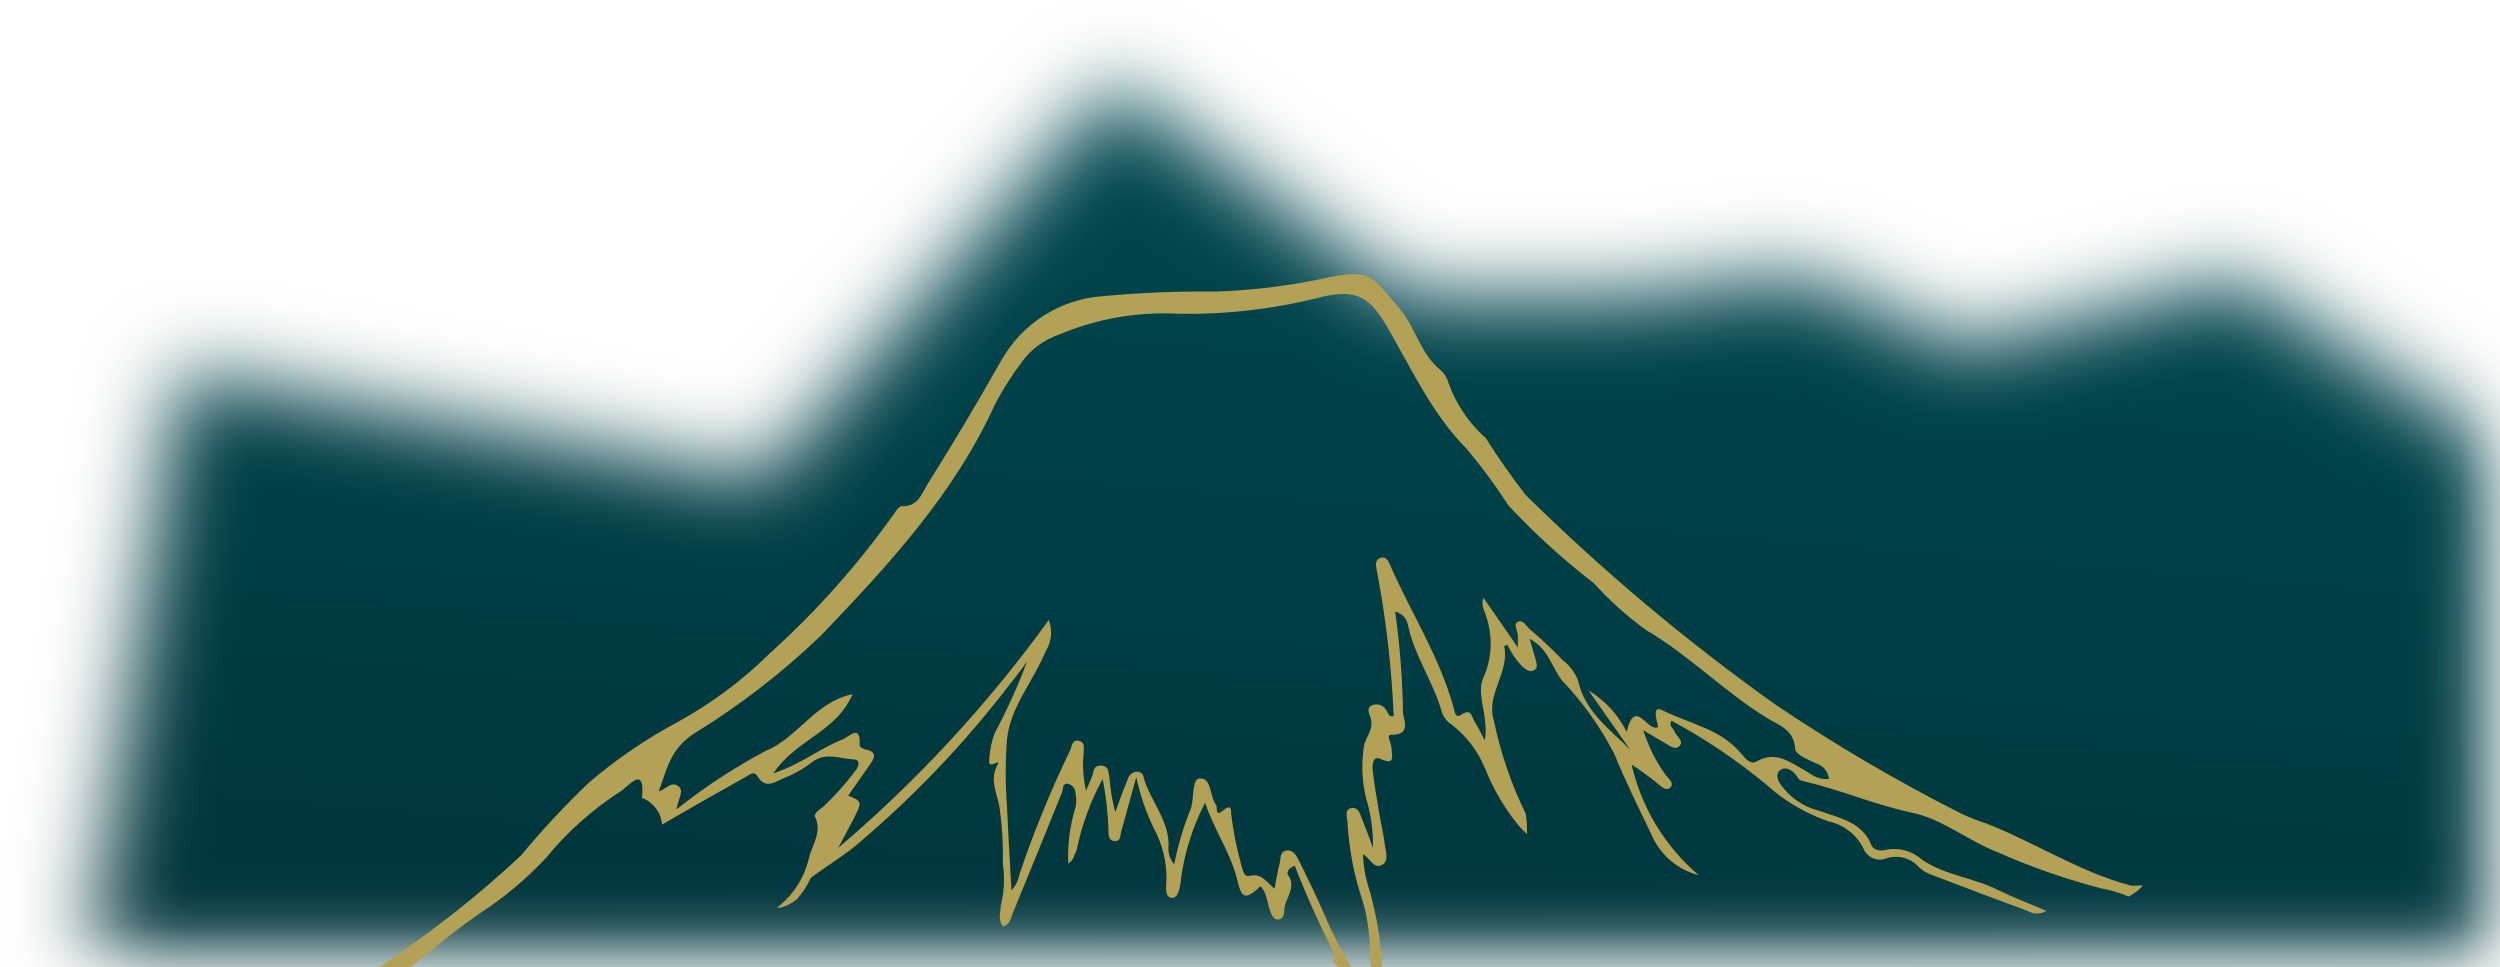
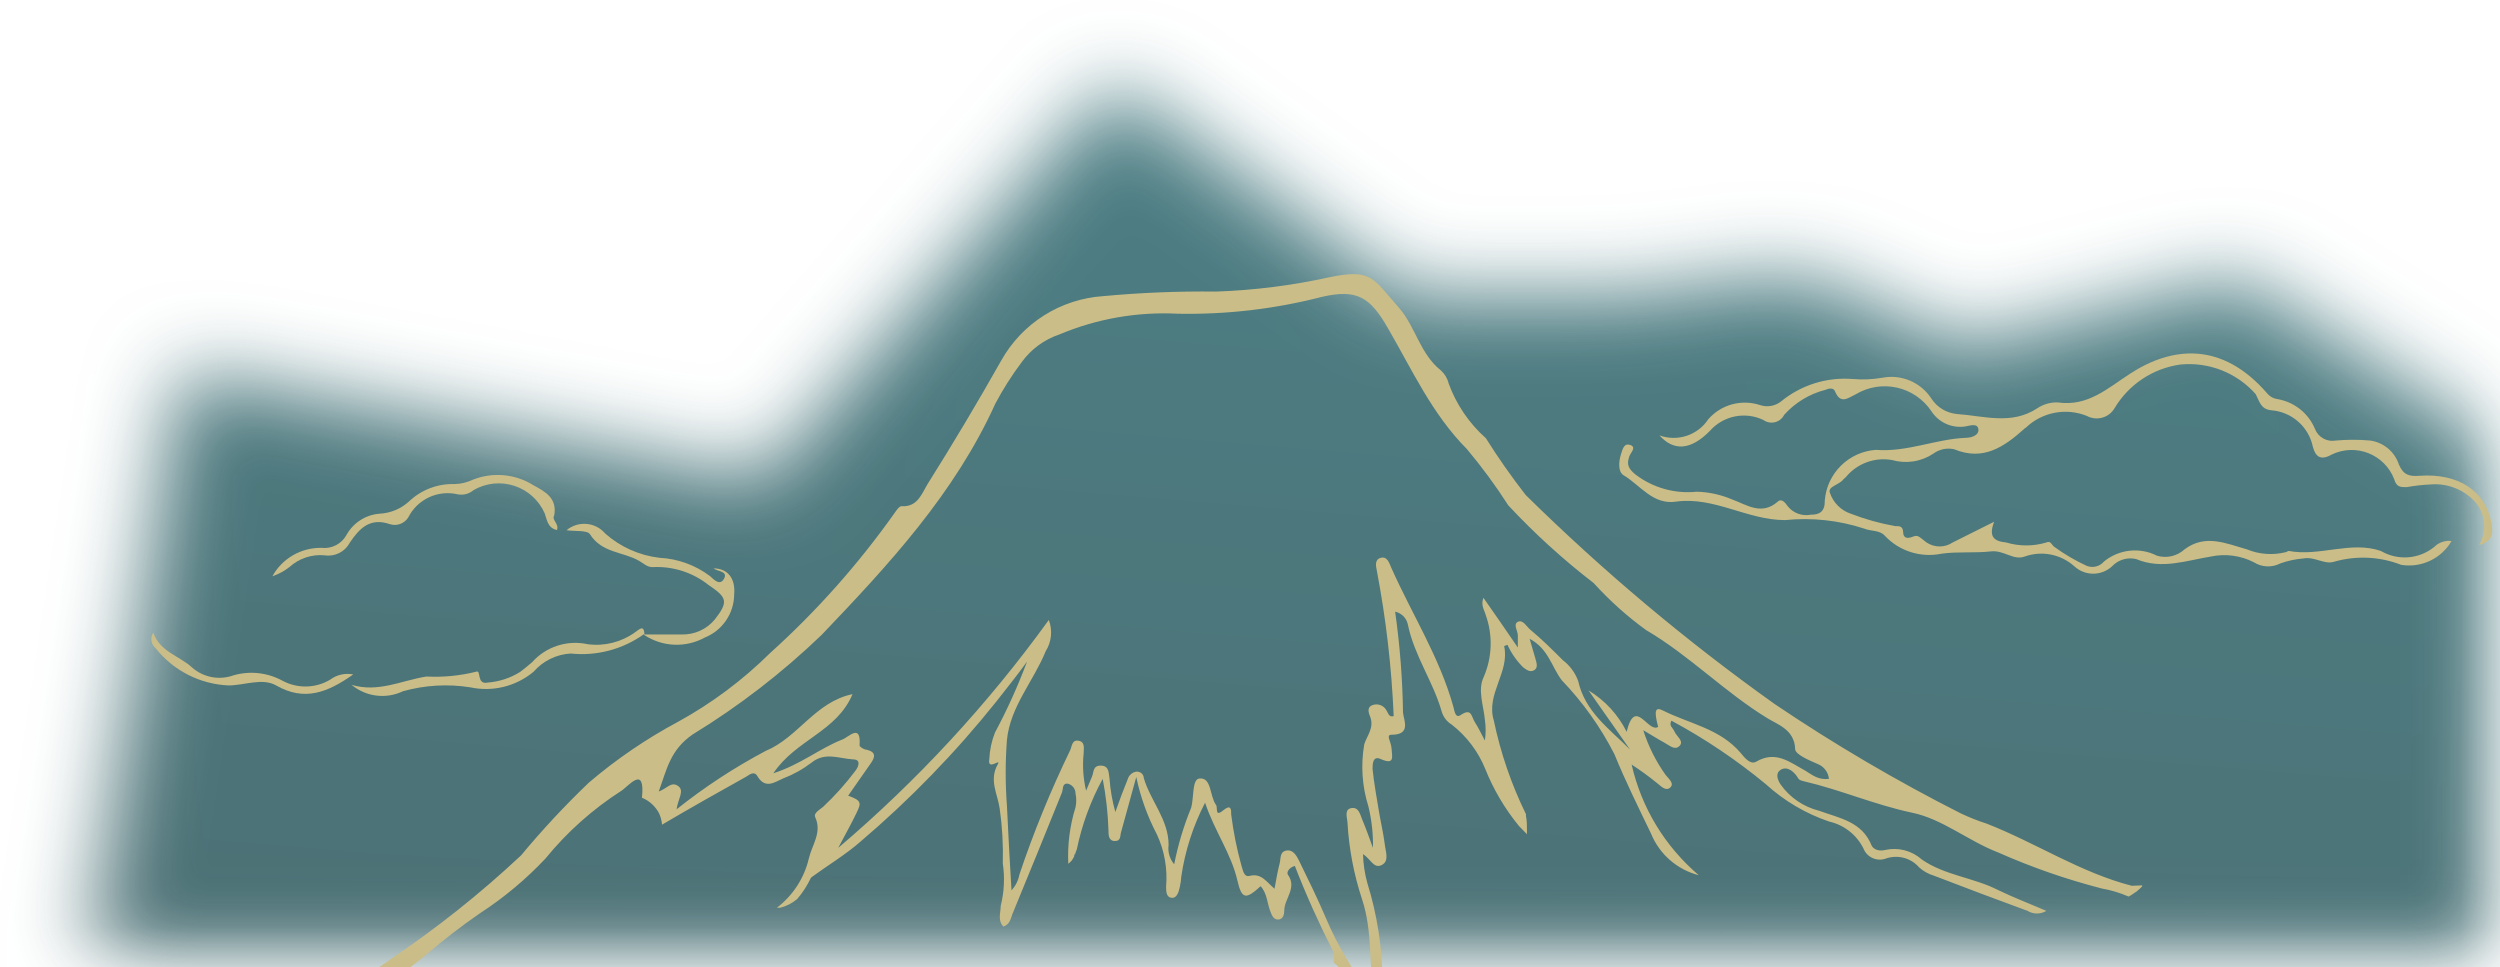
<svg xmlns="http://www.w3.org/2000/svg" width="830" height="321" viewBox="0 0 830 321" fill="none">
-   <g filter="url(#filter0_f_10_20700)">
-     <path d="M840 332.691V338.144L28 332.691L59.5 123.5L253.5 159.191L369.717 28L467.093 98.333H541.678L584 92.691H601.5L652 115.191L743 92.691L847 159.191L840 332.691Z" fill="url(#paint0_linear_10_20700)" />
+   <g opacity="0.7">
+     <g filter="url(#filter0_f_95_16431)">
+       <path d="M840 332.691V338.144L28 332.691L59.5 123.5L253.5 159.191L369.717 28L467.093 98.333H541.678L584 92.691H601.5L652 115.191L743 92.691L847 159.191L840 332.691Z" fill="url(#paint0_linear_95_16431)" />
+     </g>
+     <path d="M707.741 294.081C690.676 289.678 675.95 279.842 659.573 273.445C656.659 272.507 653.809 271.381 651.041 270.074C629.655 259.255 608.97 247.101 589.11 233.686C559.795 212.793 532.184 189.608 506.537 164.35C501.817 158.294 497.408 152.004 493.325 145.502C487.744 140.55 483.487 134.285 480.939 127.274C480.539 125.593 479.625 124.078 478.324 122.94C471.443 117.437 469.929 108.495 464.562 102.304C455.754 92.33 455.479 89.166 441.648 91.986C429.184 94.752 416.492 96.364 403.733 96.801C391.237 96.65 378.742 97.155 366.299 98.315C359.327 98.771 352.578 100.961 346.666 104.684C340.754 108.408 335.866 113.548 332.444 119.638C324.669 133.396 316.48 147.153 308.085 160.498C306.09 163.662 304.782 168.408 299.277 168.064C298.52 168.064 297.557 169.509 296.938 170.403C284.928 187.352 271.082 202.924 255.651 216.834C246.594 225.798 236.334 233.46 225.168 239.602C214.585 245.261 204.642 252.041 195.51 259.825C187.552 267.435 180.039 275.496 173.009 283.969C159.411 296.714 144.797 308.332 129.313 318.706C116.377 328.13 108.188 329.987 87.545 339.342C72.062 346.221 49.836 357.227 23 371.603C47.428 360.391 73.714 353.787 97.66 341.406C98.555 340.924 100.069 339.48 100.55 340.855C101.651 344.088 103.028 341.75 103.647 340.855C108.272 336.545 113.663 333.139 119.542 330.813C127.709 327.115 135.309 322.274 142.112 316.436C147.621 311.747 153.362 307.339 159.315 303.229C167.289 298.047 174.613 291.927 181.128 285.001C188.26 276.244 196.737 268.675 206.245 262.577C208.584 261.132 214.295 253.634 213.126 264.847C215.593 265.851 217.619 267.705 218.837 270.074C219.365 271.249 219.691 272.505 219.8 273.789C229.021 268.355 238.31 263.127 247.669 257.899C248.839 257.211 250.421 255.698 251.591 257.899C254.206 262.095 257.371 259.55 259.986 258.449C263.39 257.151 266.589 255.367 269.482 253.153C273.955 249.576 278.565 251.846 283.244 252.121C285.928 252.121 285.102 254.529 283.932 255.973C280.729 260.241 277.16 264.223 273.267 267.873C272.097 268.836 270.032 269.937 270.652 271.312C272.991 276.403 269.551 280.53 268.519 285.07C266.982 291.567 263.236 297.329 257.922 301.372H259.023C261.103 300.861 263.035 299.872 264.665 298.483C266.452 296.397 267.956 294.084 269.138 291.604C269.214 291.439 269.333 291.297 269.482 291.192C274.849 287.271 280.63 283.832 285.584 279.498C302.167 265.399 317.353 249.735 330.931 232.723C334.302 228.39 337.812 224.056 340.977 219.654C337.955 227.749 334.392 235.631 330.311 243.248C329.22 246.039 328.592 248.99 328.453 251.983C327.696 256.248 332.651 251.364 331.206 253.841C328.316 259.068 331.206 263.54 331.894 268.423C332.756 274.459 333.101 280.557 332.926 286.652C333.627 291.352 333.393 296.144 332.238 300.753C332.238 303.023 331.137 305.568 333.133 307.632C335.403 306.806 335.541 304.88 336.16 303.367C341.665 290.022 347.124 276.632 352.537 263.196C353.019 262.095 352.537 260.031 354.464 260.169C355.21 260.341 355.875 260.761 356.351 261.361C356.826 261.962 357.083 262.705 357.079 263.471C357.39 264.968 357.39 266.513 357.079 268.011C355.186 274.082 354.371 280.437 354.67 286.789C355.014 286.445 355.427 286.17 355.771 285.758C356.087 285.324 356.363 284.864 356.597 284.382C356.597 283.9 356.941 283.419 357.01 283.006C356.972 283.303 356.972 283.604 357.01 283.9C357.022 283.252 357.187 282.616 357.492 282.043C359.179 273.841 362.078 265.936 366.093 258.587C367.199 264.281 367.844 270.055 368.02 275.852C368.02 277.159 368.02 279.223 370.153 279.223C372.286 279.223 371.804 277.366 372.217 276.196C373.8 270.556 375.314 264.915 377.24 257.968C378.64 264.629 380.956 271.064 384.122 277.09C386.606 282.488 387.649 288.436 387.149 294.356C387.149 295.869 387.149 297.864 388.938 298.07C390.728 298.277 391.347 296.144 391.691 294.493C391.952 293.387 392.113 292.259 392.173 291.123C393.42 282.531 396.094 274.208 400.086 266.497C403.251 275.99 408.756 283.35 410.82 292.361C412.265 298.621 413.642 298.689 418.527 294.218C420.729 296.626 420.66 299.859 421.761 302.61C422.243 303.848 422.794 305.362 424.376 305.293C425.959 305.224 426.372 303.642 426.372 302.335C426.372 298.345 430.707 294.837 427.61 290.435C427.129 289.816 427.61 288.165 429.881 287.477C433.71 297.294 438.027 306.913 442.818 316.299C442.889 316.847 442.889 317.402 442.818 317.95C442.818 318.5 442.818 319.05 442.818 319.669C443.783 320.291 444.604 321.112 445.226 322.077C445.26 321.734 445.26 321.388 445.226 321.045C445.792 322.035 446.436 322.978 447.153 323.865C452.451 328.199 451.763 338.517 461.328 338.654C461.744 337.484 462.089 336.29 462.36 335.077C461.173 333.856 460.258 332.397 459.677 330.796C459.096 329.195 458.861 327.489 458.988 325.791C458.933 314.735 457.241 303.747 453.965 293.186C453.081 290.05 452.596 286.814 452.52 283.556C455.066 285.207 456.098 288.509 458.713 287.202C461.328 285.895 460.021 282.8 459.745 280.323C459.264 276.54 458.369 272.826 457.75 269.042C457.13 265.259 456.167 260.031 455.685 255.285C455.685 253.841 455.685 250.677 458.507 252.052C463.117 254.047 462.154 251.227 462.016 248.682C461.878 246.137 459.952 243.935 462.016 243.935C468.553 243.935 466.076 239.189 465.801 236.644C465.637 225.411 464.764 214.199 463.186 203.076C464.263 203.309 465.245 203.86 466.006 204.657C466.766 205.454 467.27 206.461 467.452 207.547C469.585 217.728 475.778 226.257 478.6 236.094C479.11 237.96 480.317 239.56 481.971 240.565C486.872 244.378 490.691 249.405 493.05 255.148C495.786 262.038 499.57 268.464 504.266 274.201L506.95 276.953C506.98 276.564 506.98 276.173 506.95 275.784C506.95 274.133 506.95 272.482 506.606 270.762C506.641 270.604 506.641 270.439 506.606 270.281C501.767 260.402 498.184 249.957 495.94 239.189C493.256 230.385 501.307 223.162 499.38 214.495L500.481 214.082C501.74 216.849 503.489 219.366 505.642 221.511C506.743 222.337 507.913 223.299 509.289 222.543C510.666 221.786 510.184 220.204 509.84 218.966C509.496 217.728 508.67 214.839 507.844 212.087C514.106 215.389 515.138 221.442 518.51 225.845C525.507 233.131 531.396 241.405 535.988 250.401C539.635 259.344 543.97 268.08 548.168 276.815C549.553 280.181 551.705 283.178 554.453 285.566C557.2 287.954 560.467 289.669 563.994 290.573C552.789 281.058 544.967 268.171 541.7 253.841C544.582 255.708 547.361 257.728 550.026 259.894C551.333 260.857 552.984 262.852 554.498 261.476C556.012 260.1 553.948 258.518 552.984 257.28C549.75 252.744 547.242 247.731 545.553 242.422C548.512 244.142 550.507 245.449 552.434 246.481C554.361 247.512 556.012 249.232 557.595 247.65C559.178 246.068 556.631 244.486 555.943 242.904C555.255 241.322 554.017 241.115 554.911 239.258C566.038 245.251 576.548 252.324 586.289 260.375C592.358 265.902 599.503 270.117 607.277 272.757C609.708 273.305 611.987 274.385 613.95 275.92C615.913 277.454 617.512 279.404 618.631 281.63C618.905 282.349 619.319 283.007 619.848 283.566C620.377 284.125 621.012 284.574 621.715 284.887C622.418 285.2 623.176 285.371 623.946 285.391C624.716 285.41 625.482 285.278 626.2 285.001C628.111 284.355 630.172 284.291 632.12 284.818C634.068 285.344 635.815 286.438 637.141 287.959C638.543 289.229 640.213 290.17 642.026 290.71C652.348 294.7 662.67 298.552 673.129 302.404C674.071 302.982 675.155 303.287 676.26 303.287C677.365 303.287 678.449 302.982 679.391 302.404C673.611 299.928 668.381 297.933 663.427 295.525C655.238 291.329 645.605 290.641 638.035 285.345C636.411 283.898 634.466 282.857 632.361 282.307C630.255 281.757 628.05 281.714 625.924 282.181C624.067 282.662 622.14 282.181 621.383 280.736C618.218 272.757 610.717 271.656 603.974 269.18C598.764 267.889 594.195 264.763 591.106 260.375C590.211 258.931 589.317 256.867 591.106 255.629C592.895 254.391 594.822 255.629 596.06 257.074C597.299 258.518 596.748 258.862 598.744 259.344C610.924 262.164 622.415 267.185 634.732 269.799C644.848 271.863 653.38 279.154 663.358 283.006C674.479 287.931 685.987 291.934 697.763 294.975C700.839 295.519 703.841 296.42 706.709 297.658L707.672 297.107L708.773 296.351L709.324 296.007C709.976 295.47 710.596 294.895 711.182 294.287V293.943L707.741 294.081ZM599.432 255.904C594.34 253.153 589.592 249.026 583.055 252.878C581.128 253.978 579.202 251.571 577.963 250.057C571.082 241.872 560.829 240.29 552.09 235.887C549.544 234.58 549.062 235.887 550.507 241.322C547.136 243.523 542.869 231.141 540.048 242.972C537.225 237.274 532.832 232.501 527.387 229.215L541.149 248.819C534.268 241.941 526.217 236.3 523.946 226.051C522.936 223.322 521.17 220.936 518.854 219.172C515.345 215.664 511.973 212.294 507.982 208.992C506.743 207.891 505.573 205.621 503.922 206.447C502.271 207.272 503.922 209.405 503.922 210.987C503.922 212.569 503.922 212.706 503.922 214.976C499.793 208.923 496.353 203.97 492.499 198.468C491.536 200.944 492.843 202.595 493.256 204.177C495.665 210.892 495.419 218.273 492.568 224.813C490.504 229.146 492.568 234.237 492.981 238.983C493.318 241.263 493.318 243.581 492.981 245.862C491.88 243.798 490.917 241.734 489.678 239.808C488.44 237.882 488.646 234.924 484.93 237.401C483.141 238.639 482.866 235.887 482.522 234.649C477.911 218.141 468.76 203.902 461.878 188.425C461.19 186.843 460.571 184.642 458.438 185.192C456.305 185.742 456.786 187.943 457.13 189.594C460.16 205.487 462.023 221.58 462.704 237.745C461.121 238.226 460.915 236.782 460.365 235.956C459.933 235.09 459.186 234.422 458.278 234.09C457.369 233.757 456.368 233.785 455.479 234.168C453.552 235.062 454.584 237.057 454.997 238.226C456.167 241.734 453.896 244.142 452.933 247.1C451.735 253.989 452.207 261.066 454.309 267.736C455.406 272.237 455.915 276.861 455.823 281.493C454.653 278.329 453.552 275.164 452.245 272.069C451.557 270.349 451.075 267.873 448.667 268.286C446.258 268.699 447.221 271.312 447.359 272.963C447.841 281.717 449.484 290.368 452.245 298.689C455.685 309.214 454.516 320.22 456.029 331.088C449.537 323.121 444.208 314.274 440.203 304.811C437.45 298.345 434.354 292.017 431.257 285.689C430.432 284.107 429.331 281.974 427.06 282.387C424.789 282.8 425.271 285.07 424.858 286.583C424.17 289.197 423.757 291.811 423.138 295.044C420.523 292.911 418.871 289.816 414.949 290.779C412.885 291.329 412.678 288.853 412.128 287.271C410.595 281.743 409.468 276.11 408.756 270.418C408.756 268.699 408.756 266.841 406.004 269.111C403.251 271.381 404.352 268.079 403.733 267.254C401.6 264.365 402.288 258.174 398.366 258.449C395.682 258.449 396.439 264.709 395.476 268.148C392.99 274.21 391.1 280.499 389.833 286.927C389.088 286.053 388.538 285.03 388.217 283.928C387.897 282.825 387.815 281.667 387.975 280.53C387.975 272.069 381.92 265.878 379.718 258.243C379.718 257.142 378.686 256.111 377.309 256.179C376.64 256.271 376.012 256.553 375.499 256.992C374.987 257.431 374.612 258.009 374.419 258.656C372.974 262.164 371.736 265.534 370.291 269.593C369.278 265.975 368.632 262.265 368.364 258.518C368.02 256.799 368.364 254.253 365.543 254.185C362.721 254.116 363.203 256.386 362.515 257.899C361.827 259.412 361.552 260.307 360.588 262.508C359.623 258.479 359.344 254.316 359.762 250.195C359.762 248.613 360.382 246.343 358.111 245.93C355.84 245.518 355.909 247.787 355.29 249.094C348.806 262.483 343.175 276.268 338.431 290.366C338.074 292.322 337.167 294.135 335.816 295.594C335.266 286.033 334.715 276.815 334.302 267.529C333.752 260.248 333.752 252.936 334.302 245.655C335.403 234.58 343.11 226.189 347.17 216.214C348.135 214.681 348.731 212.945 348.91 211.143C349.089 209.34 348.846 207.521 348.202 205.828C328.023 233.765 304.55 259.17 278.29 281.493C280.836 276.678 282.694 273.376 284.345 269.937C285.997 266.497 286.065 265.809 281.593 264.159L289.093 253.428C290.607 251.296 290.882 249.645 287.648 248.888C286.822 248.888 285.378 247.925 285.378 247.512C285.928 239.946 281.73 244.761 279.666 245.518C272.234 248.407 265.904 253.772 256.752 256.73C264.252 245.517 277.808 242.972 283.038 230.453C270.583 233.067 265.009 244.83 254.206 249.301C243.764 254.837 233.858 261.331 224.617 268.699C225.099 265.19 227.37 262.508 225.099 260.926C222.828 259.344 221.314 261.889 218.699 262.783C221.383 255.423 222.484 249.026 229.916 243.867C245.362 234.422 259.736 223.329 272.785 210.78C295.011 187.531 316.893 163.937 330.449 134.015C332.994 129.206 335.916 124.606 339.188 120.257C342.298 115.955 346.677 112.732 351.711 111.04C364.166 105.8 377.646 103.448 391.14 104.161C407.192 104.466 423.21 102.592 438.758 98.59C450.524 95.838 454.86 98.59 460.846 109.045C468.828 122.803 475.434 137.454 486.995 149.079C491.977 155.015 496.574 161.264 500.757 167.789C509.487 177.146 518.969 185.773 529.107 193.584C534.355 199.376 540.189 204.609 546.516 209.198C560.967 217.659 572.596 229.834 586.977 238.57C590.211 240.565 595.785 242.285 595.992 248.682C595.992 250.47 600.602 252.396 603.423 253.634C604.453 254.026 605.352 254.697 606.021 255.572C606.69 256.447 607.101 257.491 607.208 258.587C603.767 259 601.841 257.418 599.432 255.904Z" fill="#B3A155" />
+     <path d="M550.92 144.54C553.836 145.608 557.027 145.659 559.975 144.685C562.923 143.711 565.455 141.769 567.16 139.174C569.248 136.788 571.994 135.071 575.055 134.238C578.115 133.406 581.353 133.496 584.363 134.497C585.518 134.88 586.749 134.974 587.949 134.77C589.149 134.566 590.28 134.071 591.244 133.327C597.946 127.809 606.536 125.12 615.19 125.83C618.429 126.103 621.689 125.964 624.893 125.417C627.987 124.809 631.193 125.139 634.099 126.364C637.004 127.59 639.478 129.655 641.201 132.296C642.137 133.748 643.392 134.968 644.87 135.862C646.349 136.756 648.012 137.3 649.733 137.455C658.61 138.074 667.762 141.169 676.295 135.597C678.319 134.221 680.729 133.522 683.176 133.603C693.153 135.047 699.69 128.925 707.122 124.11C720.884 115.099 737.605 113.104 752.744 130.645C753.591 131.67 754.797 132.334 756.116 132.502C758.861 132.964 761.443 134.116 763.622 135.848C765.8 137.581 767.503 139.837 768.571 142.407C769.091 143.749 770.063 144.867 771.318 145.57C772.574 146.273 774.036 146.516 775.452 146.259C779.252 145.916 783.074 145.916 786.874 146.259C789.059 146.553 791.115 147.458 792.808 148.87C794.5 150.282 795.759 152.143 796.439 154.238C797.953 157.747 799.948 158.228 803.32 157.953C816.188 157.059 825.133 162.974 827.129 173.43C827.679 176.456 828.023 179.621 823.069 180.928C824.412 178.634 824.977 175.968 824.68 173.327C824.382 170.687 823.238 168.213 821.418 166.276C819.557 164.344 817.287 162.853 814.775 161.912C812.262 160.972 809.571 160.606 806.898 160.842C804.244 160.966 801.6 161.265 798.985 161.736C796.921 161.736 795.613 161.736 794.856 159.054C794.103 157.11 792.956 155.343 791.488 153.864C790.019 152.384 788.261 151.223 786.323 150.455C784.384 149.686 782.309 149.326 780.225 149.398C778.141 149.469 776.094 149.969 774.213 150.868C770.36 153.069 768.777 151.556 767.882 148.392C767.221 145.144 765.52 142.2 763.038 140.004C760.555 137.808 757.425 136.478 754.12 136.216C750.542 135.873 750.198 133.327 748.89 130.851C745.801 127.355 741.927 124.64 737.585 122.93C733.243 121.22 728.557 120.564 723.912 121.015C719.409 121.636 715.103 123.264 711.315 125.777C707.527 128.289 704.353 131.622 702.03 135.529C701.123 137.065 699.655 138.19 697.934 138.665C696.214 139.14 694.376 138.928 692.809 138.074C689.433 136.717 685.737 136.359 682.163 137.042C678.589 137.725 675.286 139.42 672.648 141.926L672.166 142.27C665.285 148.46 658.404 153.138 648.77 149.148C647.586 148.886 646.36 148.88 645.174 149.129C643.987 149.378 642.867 149.877 641.889 150.593C639.889 151.929 637.621 152.812 635.244 153.18C632.867 153.548 630.438 153.393 628.127 152.725C625.309 152.23 622.41 152.492 619.727 153.483C617.043 154.474 614.67 156.159 612.851 158.366C612.56 158.601 612.284 158.853 612.025 159.122C610.718 160.98 606.589 161.53 607.552 163.662C608.09 165.262 608.992 166.715 610.186 167.908C611.379 169.102 612.833 170.003 614.433 170.541C619.218 172.396 624.173 173.778 629.228 174.668C630.673 174.668 631.774 174.668 631.842 176.732C631.911 178.795 633.356 178.864 635.077 178.176C636.797 177.488 637.072 178.176 639.618 180.102C640.9 180.963 642.409 181.422 643.953 181.422C645.497 181.422 647.007 180.963 648.288 180.102L662.051 173.223C660.124 178.314 662.051 179.689 666.042 180.102C670.395 181.41 675.037 181.41 679.391 180.102C680.836 179.414 681.111 180.859 682.006 181.547C685.393 184.002 689.011 186.121 692.809 187.875C693.794 188.256 694.872 188.321 695.895 188.062C696.918 187.803 697.836 187.233 698.521 186.43C700.951 184.43 703.912 183.183 707.041 182.841C710.17 182.498 713.331 183.077 716.136 184.504C717.716 184.966 719.389 185.013 720.992 184.639C722.596 184.266 724.075 183.485 725.288 182.372C732.169 177.213 739.051 180.446 745.932 182.372C750.008 184.059 754.517 184.397 758.799 183.335C759.212 183.335 759.556 182.854 759.9 182.922C770.084 184.848 780.544 179.483 790.453 182.922C793.185 184.522 796.34 185.254 799.498 185.021C802.657 184.787 805.669 183.6 808.137 181.615C808.882 180.86 809.791 180.287 810.793 179.941C811.796 179.595 812.865 179.485 813.917 179.621C812.26 182.477 809.773 184.763 806.787 186.175C803.801 187.588 800.457 188.061 797.196 187.531C790.079 184.751 782.245 184.388 774.901 186.499C771.736 187.531 768.433 184.711 764.786 185.399C762.156 185.611 759.565 186.166 757.079 187.05C755.719 187.758 754.197 188.099 752.664 188.039C751.131 187.978 749.641 187.519 748.34 186.706C743.913 184.42 738.831 183.74 733.959 184.78C725.839 186.087 717.65 189.182 709.186 185.605C707.762 185.27 706.273 185.315 704.872 185.738C703.471 186.161 702.206 186.945 701.204 188.013C699.5 189.589 697.264 190.464 694.942 190.464C692.621 190.464 690.385 189.589 688.681 188.013C686.478 186.03 683.779 184.683 680.87 184.113C677.962 183.544 674.954 183.774 672.166 184.78C668.45 186.155 665.285 182.578 661.019 183.06C655.651 183.679 650.078 183.06 644.641 183.817C641.255 184.524 637.743 184.352 634.443 183.317C631.142 182.281 628.162 180.416 625.787 177.901C624.067 175.906 621.108 176.456 618.906 175.493C610.438 172.725 601.483 171.764 592.62 172.673C580.028 172.673 569.087 164.763 556.356 166.551C548.787 167.652 544.59 161.117 539.085 157.815C537.089 156.646 537.433 153.275 538.121 150.937C538.81 148.598 539.36 147.016 541.356 147.773C543.351 148.529 541.356 150.318 540.943 151.487C539.979 154.239 540.599 155.614 543.076 157.609C548.861 161.984 556.092 164 563.306 163.249C567.331 163.353 571.301 164.216 575.004 165.795C579.959 167.583 584.844 171.297 590.281 166.482C591.519 165.382 592.758 166.964 593.515 168.065C594.408 169.188 595.592 170.046 596.939 170.543C598.286 171.04 599.743 171.158 601.153 170.885C604.249 170.885 605.901 169.784 605.832 166.07C606.198 161.724 608.104 157.652 611.208 154.588C614.312 151.523 618.408 149.667 622.759 149.355C633.15 150.18 642.577 145.778 652.555 145.365C654.481 145.365 657.096 144.54 656.821 142.476C656.546 140.412 654 141.307 652.486 141.582C650.314 141.916 648.091 141.613 646.088 140.71C644.085 139.806 642.387 138.341 641.201 136.492C638.531 132.516 634.434 129.72 629.758 128.683C625.082 127.645 620.186 128.446 616.085 130.92C613.47 132.158 611.062 134.359 609.204 129.888C608.722 128.65 607.139 128.925 606.107 129.407C600.793 130.749 596.001 133.647 592.345 137.73C592.042 138.331 591.614 138.86 591.088 139.281C590.562 139.702 589.952 140.004 589.299 140.167C588.646 140.33 587.965 140.351 587.303 140.227C586.641 140.103 586.014 139.838 585.464 139.449C582.519 138.03 579.191 137.612 575.986 138.258C572.781 138.903 569.876 140.578 567.71 143.026C561.242 149.63 555.6 149.767 550.92 144.54Z" fill="#B3A155" />
+     <path d="M213.746 210.574C206.705 215.606 198.062 217.882 189.455 216.971C187.101 217.105 184.798 217.71 182.682 218.75C180.567 219.789 178.681 221.243 177.138 223.025C174.252 225.428 170.855 227.143 167.206 228.037C163.558 228.931 159.753 228.981 156.082 228.184C148.643 227.012 141.038 227.457 133.787 229.491C131.038 230.809 127.967 231.309 124.941 230.931C121.915 230.553 119.062 229.313 116.722 227.358C125.53 230.041 133.305 225.914 141.562 224.607C147.092 224.894 152.635 224.361 158.008 223.025C159.935 222.13 158.008 227.496 161.999 226.602C165.785 226.307 169.444 225.103 172.665 223.093C173.973 222.062 175.349 221.03 176.656 219.86C178.922 217.317 181.825 215.422 185.066 214.37C188.307 213.318 191.769 213.148 195.098 213.876C200.636 214.62 206.25 213.217 210.787 209.955C211.957 209.267 213.883 206.929 213.952 210.781L213.746 210.574Z" fill="#B3A155" />
+     <path d="M184.913 175.975C181.816 175.288 181.61 172.605 180.853 170.472C179.917 168.322 178.537 166.393 176.803 164.813C175.07 163.232 173.021 162.036 170.793 161.302C168.564 160.568 166.206 160.313 163.872 160.554C161.538 160.795 159.282 161.526 157.25 162.7C156.548 163.303 155.722 163.745 154.83 163.995C153.939 164.244 153.003 164.295 152.089 164.144C148.861 163.359 145.462 163.694 142.449 165.094C139.435 166.494 136.987 168.875 135.506 171.848C134.883 172.815 133.961 173.553 132.881 173.95C131.801 174.347 130.621 174.382 129.519 174.049C122.638 171.642 119.198 175.7 116.17 180.103C115.396 181.604 114.168 182.824 112.661 183.59C111.155 184.355 109.445 184.627 107.775 184.367C105.676 184.168 103.557 184.408 101.555 185.071C99.553 185.734 97.711 186.806 96.146 188.219C94.433 189.569 92.501 190.616 90.435 191.315C92.037 188.409 94.403 185.996 97.277 184.335C100.151 182.674 103.424 181.829 106.743 181.891C108.43 182.082 110.136 181.757 111.635 180.959C113.134 180.16 114.355 178.927 115.138 177.42C116.259 175.465 117.843 173.816 119.75 172.617C121.658 171.417 123.831 170.705 126.079 170.541C129.686 170.356 133.117 168.921 135.781 166.483C137.798 164.568 140.174 163.072 142.772 162.08C145.37 161.088 148.14 160.621 150.92 160.705C153.019 160.667 155.085 160.174 156.975 159.26C160.245 157.963 163.775 157.455 167.278 157.777C170.781 158.1 174.159 159.245 177.137 161.118C181.059 163.25 184.981 165.382 184.018 171.023C183.055 172.811 185.669 173.705 184.913 175.975Z" fill="#B3A155" />
+     <path d="M213.745 210.642C217.942 210.642 222.14 210.642 226.269 210.642C228.377 210.709 230.472 210.292 232.393 209.421C234.314 208.55 236.009 207.25 237.347 205.62C241.957 199.705 241.338 198.329 235.214 194.202C229.95 190.03 223.342 187.926 216.635 188.286C214.777 188.286 213.607 186.979 212.093 186.154C206.795 183.127 199.776 183.609 195.854 177.349C194.959 175.973 191.037 176.455 188.078 176.042C189.933 174.487 192.328 173.73 194.739 173.937C197.151 174.143 199.382 175.296 200.946 177.143C205.989 181.608 212.282 184.417 218.974 185.191C225.028 185.494 230.852 187.602 235.696 191.244C236.865 192.276 238.999 194.683 240.375 192.138C241.751 189.593 238.31 189.799 236.865 188.699C241.476 188.699 244.228 191.863 243.746 197.366C243.722 200.451 242.779 203.459 241.039 206.007C239.299 208.554 236.84 210.527 233.975 211.674C230.878 213.371 227.377 214.19 223.848 214.045C220.32 213.9 216.898 212.794 213.951 210.848L213.745 210.642Z" fill="#B3A155" />
+     <path d="M117.271 223.918C108.67 229.971 101.032 232.929 91.673 227.564C87.063 224.95 81.145 227.564 75.847 227.564C71.174 227.359 66.6 226.153 62.433 224.029C58.266 221.905 54.604 218.911 51.694 215.251C50.941 214.631 50.441 213.757 50.289 212.794C50.137 211.831 50.343 210.845 50.868 210.023C53.139 216.489 59.607 217.727 63.805 221.648C65.661 223.264 67.918 224.353 70.338 224.8C72.759 225.248 75.255 225.038 77.567 224.193C83.035 222.636 88.897 223.304 93.875 226.051C96.315 227.344 99.048 227.986 101.809 227.914C104.569 227.841 107.265 227.058 109.633 225.638C110.713 224.829 111.952 224.257 113.268 223.961C114.585 223.665 115.949 223.65 117.271 223.918Z" fill="#B3A155" />
  </g>
-   <path d="M707.741 294.081C690.676 289.678 675.95 279.842 659.573 273.445C656.659 272.507 653.809 271.381 651.041 270.074C629.655 259.255 608.97 247.101 589.11 233.686C559.795 212.793 532.184 189.608 506.537 164.35C501.817 158.294 497.408 152.004 493.325 145.502C487.744 140.55 483.487 134.285 480.939 127.274C480.539 125.593 479.625 124.078 478.324 122.94C471.443 117.437 469.929 108.495 464.562 102.304C455.754 92.33 455.479 89.166 441.648 91.986C429.184 94.752 416.492 96.364 403.733 96.801C391.237 96.65 378.742 97.155 366.299 98.315C359.327 98.771 352.578 100.961 346.666 104.684C340.754 108.408 335.866 113.548 332.444 119.638C324.669 133.396 316.48 147.153 308.085 160.498C306.09 163.662 304.782 168.408 299.277 168.064C298.52 168.064 297.557 169.509 296.938 170.403C284.928 187.352 271.082 202.924 255.651 216.834C246.594 225.798 236.334 233.46 225.168 239.602C214.585 245.261 204.642 252.041 195.51 259.825C187.552 267.435 180.039 275.496 173.009 283.969C159.411 296.714 144.797 308.332 129.313 318.706C116.377 328.13 108.188 329.987 87.545 339.342C72.062 346.221 49.836 357.227 23 371.603C47.428 360.391 73.714 353.787 97.66 341.406C98.555 340.924 100.069 339.48 100.55 340.855C101.651 344.088 103.028 341.75 103.647 340.855C108.272 336.545 113.663 333.139 119.542 330.813C127.709 327.115 135.309 322.274 142.112 316.436C147.621 311.747 153.362 307.339 159.315 303.229C167.289 298.047 174.613 291.927 181.128 285.001C188.26 276.244 196.737 268.675 206.245 262.577C208.584 261.132 214.295 253.634 213.126 264.847C215.593 265.851 217.619 267.705 218.837 270.074C219.365 271.249 219.691 272.505 219.8 273.789C229.021 268.355 238.31 263.127 247.669 257.899C248.839 257.211 250.421 255.698 251.591 257.899C254.206 262.095 257.371 259.55 259.986 258.449C263.39 257.151 266.589 255.367 269.482 253.153C273.955 249.576 278.565 251.846 283.244 252.121C285.928 252.121 285.102 254.529 283.932 255.973C280.729 260.241 277.16 264.223 273.267 267.873C272.097 268.836 270.032 269.937 270.652 271.312C272.991 276.403 269.551 280.53 268.519 285.07C266.982 291.567 263.236 297.329 257.922 301.372H259.023C261.103 300.861 263.035 299.872 264.665 298.483C266.452 296.397 267.956 294.084 269.138 291.604C269.214 291.439 269.333 291.297 269.482 291.192C274.849 287.271 280.63 283.832 285.584 279.498C302.167 265.399 317.353 249.735 330.931 232.723C334.302 228.39 337.812 224.056 340.977 219.654C337.955 227.749 334.392 235.631 330.311 243.248C329.22 246.039 328.592 248.99 328.453 251.983C327.696 256.248 332.651 251.364 331.206 253.841C328.316 259.068 331.206 263.54 331.894 268.423C332.756 274.459 333.101 280.557 332.926 286.652C333.627 291.352 333.393 296.144 332.238 300.753C332.238 303.023 331.137 305.568 333.133 307.632C335.403 306.806 335.541 304.88 336.16 303.367C341.665 290.022 347.124 276.632 352.537 263.196C353.019 262.095 352.537 260.031 354.464 260.169C355.21 260.341 355.875 260.761 356.351 261.361C356.826 261.962 357.083 262.705 357.079 263.471C357.39 264.968 357.39 266.513 357.079 268.011C355.186 274.082 354.371 280.437 354.67 286.789C355.014 286.445 355.427 286.17 355.771 285.758C356.087 285.324 356.363 284.864 356.597 284.382C356.597 283.9 356.941 283.419 357.01 283.006C356.972 283.303 356.972 283.604 357.01 283.9C357.022 283.252 357.187 282.616 357.492 282.043C359.179 273.841 362.078 265.936 366.093 258.587C367.199 264.281 367.844 270.055 368.02 275.852C368.02 277.159 368.02 279.223 370.153 279.223C372.286 279.223 371.804 277.366 372.217 276.196C373.8 270.556 375.314 264.915 377.24 257.968C378.64 264.629 380.956 271.064 384.122 277.09C386.606 282.488 387.649 288.436 387.149 294.356C387.149 295.869 387.149 297.864 388.938 298.07C390.728 298.277 391.347 296.144 391.691 294.493C391.952 293.387 392.113 292.259 392.173 291.123C393.42 282.531 396.094 274.208 400.086 266.497C403.251 275.99 408.756 283.35 410.82 292.361C412.265 298.621 413.642 298.689 418.527 294.218C420.729 296.626 420.66 299.859 421.761 302.61C422.243 303.848 422.794 305.362 424.376 305.293C425.959 305.224 426.372 303.642 426.372 302.335C426.372 298.345 430.707 294.837 427.61 290.435C427.129 289.816 427.61 288.165 429.881 287.477C433.71 297.294 438.027 306.913 442.818 316.299C442.889 316.847 442.889 317.402 442.818 317.95C442.818 318.5 442.818 319.05 442.818 319.669C443.783 320.291 444.604 321.112 445.226 322.077C445.26 321.734 445.26 321.388 445.226 321.045C445.792 322.035 446.436 322.978 447.153 323.865C452.451 328.199 451.763 338.517 461.328 338.654C461.744 337.484 462.089 336.29 462.36 335.077C461.173 333.856 460.258 332.397 459.677 330.796C459.096 329.195 458.861 327.489 458.988 325.791C458.933 314.735 457.241 303.747 453.965 293.186C453.081 290.05 452.596 286.814 452.52 283.556C455.066 285.207 456.098 288.509 458.713 287.202C461.328 285.895 460.021 282.8 459.745 280.323C459.264 276.54 458.369 272.826 457.75 269.042C457.13 265.259 456.167 260.031 455.685 255.285C455.685 253.841 455.685 250.677 458.507 252.052C463.117 254.047 462.154 251.227 462.016 248.682C461.878 246.137 459.952 243.935 462.016 243.935C468.553 243.935 466.076 239.189 465.801 236.644C465.637 225.411 464.764 214.199 463.186 203.076C464.263 203.309 465.245 203.86 466.006 204.657C466.766 205.454 467.27 206.461 467.452 207.547C469.585 217.728 475.778 226.257 478.6 236.094C479.11 237.96 480.317 239.56 481.971 240.565C486.872 244.378 490.691 249.405 493.05 255.148C495.786 262.038 499.57 268.464 504.266 274.201L506.95 276.953C506.98 276.564 506.98 276.173 506.95 275.784C506.95 274.133 506.95 272.482 506.606 270.762C506.641 270.604 506.641 270.439 506.606 270.281C501.767 260.402 498.184 249.957 495.94 239.189C493.256 230.385 501.307 223.162 499.38 214.495L500.481 214.082C501.74 216.849 503.489 219.366 505.642 221.511C506.743 222.337 507.913 223.299 509.289 222.543C510.666 221.786 510.184 220.204 509.84 218.966C509.496 217.728 508.67 214.839 507.844 212.087C514.106 215.389 515.138 221.442 518.51 225.845C525.507 233.131 531.396 241.405 535.988 250.401C539.635 259.344 543.97 268.08 548.168 276.815C549.553 280.181 551.705 283.178 554.453 285.566C557.2 287.954 560.467 289.669 563.994 290.573C552.789 281.058 544.967 268.171 541.7 253.841C544.582 255.708 547.361 257.728 550.026 259.894C551.333 260.857 552.984 262.852 554.498 261.476C556.012 260.1 553.948 258.518 552.984 257.28C549.75 252.744 547.242 247.731 545.553 242.422C548.512 244.142 550.507 245.449 552.434 246.481C554.361 247.512 556.012 249.232 557.595 247.65C559.178 246.068 556.631 244.486 555.943 242.904C555.255 241.322 554.017 241.115 554.911 239.258C566.038 245.251 576.548 252.324 586.289 260.375C592.358 265.902 599.503 270.117 607.277 272.757C609.708 273.305 611.987 274.385 613.95 275.92C615.913 277.454 617.512 279.404 618.631 281.63C618.905 282.349 619.319 283.007 619.848 283.566C620.377 284.125 621.012 284.574 621.715 284.887C622.418 285.2 623.176 285.371 623.946 285.391C624.716 285.41 625.482 285.278 626.2 285.001C628.111 284.355 630.172 284.291 632.12 284.818C634.068 285.344 635.815 286.438 637.141 287.959C638.543 289.229 640.213 290.17 642.026 290.71C652.348 294.7 662.67 298.552 673.129 302.404C674.071 302.982 675.155 303.287 676.26 303.287C677.365 303.287 678.449 302.982 679.391 302.404C673.611 299.928 668.381 297.933 663.427 295.525C655.238 291.329 645.605 290.641 638.035 285.345C636.411 283.898 634.466 282.857 632.361 282.307C630.255 281.757 628.05 281.714 625.924 282.181C624.067 282.662 622.14 282.181 621.383 280.736C618.218 272.757 610.717 271.656 603.974 269.18C598.764 267.889 594.195 264.763 591.106 260.375C590.211 258.931 589.317 256.867 591.106 255.629C592.895 254.391 594.822 255.629 596.06 257.074C597.299 258.518 596.748 258.862 598.744 259.344C610.924 262.164 622.415 267.185 634.732 269.799C644.848 271.863 653.38 279.154 663.358 283.006C674.479 287.931 685.987 291.934 697.763 294.975C700.839 295.519 703.841 296.42 706.709 297.658L707.672 297.107L708.773 296.351L709.324 296.007C709.976 295.47 710.596 294.895 711.182 294.287V293.943L707.741 294.081ZM599.432 255.904C594.34 253.153 589.592 249.026 583.055 252.878C581.128 253.978 579.202 251.571 577.963 250.057C571.082 241.872 560.829 240.29 552.09 235.887C549.544 234.58 549.062 235.887 550.507 241.322C547.136 243.523 542.869 231.141 540.048 242.972C537.225 237.274 532.832 232.501 527.387 229.215L541.149 248.819C534.268 241.941 526.217 236.3 523.946 226.051C522.936 223.322 521.17 220.936 518.854 219.172C515.345 215.664 511.973 212.294 507.982 208.992C506.743 207.891 505.573 205.621 503.922 206.447C502.271 207.272 503.922 209.405 503.922 210.987C503.922 212.569 503.922 212.706 503.922 214.976C499.793 208.923 496.353 203.97 492.499 198.468C491.536 200.944 492.843 202.595 493.256 204.177C495.665 210.892 495.419 218.273 492.568 224.813C490.504 229.146 492.568 234.237 492.981 238.983C493.318 241.263 493.318 243.581 492.981 245.862C491.88 243.798 490.917 241.734 489.678 239.808C488.44 237.882 488.646 234.924 484.93 237.401C483.141 238.639 482.866 235.887 482.522 234.649C477.911 218.141 468.76 203.902 461.878 188.425C461.19 186.843 460.571 184.642 458.438 185.192C456.305 185.742 456.786 187.943 457.13 189.594C460.16 205.487 462.023 221.58 462.704 237.745C461.121 238.226 460.915 236.782 460.365 235.956C459.933 235.09 459.186 234.422 458.278 234.09C457.369 233.757 456.368 233.785 455.479 234.168C453.552 235.062 454.584 237.057 454.997 238.226C456.167 241.734 453.896 244.142 452.933 247.1C451.735 253.989 452.207 261.066 454.309 267.736C455.406 272.237 455.915 276.861 455.823 281.493C454.653 278.329 453.552 275.164 452.245 272.069C451.557 270.349 451.075 267.873 448.667 268.286C446.258 268.699 447.221 271.312 447.359 272.963C447.841 281.717 449.484 290.368 452.245 298.689C455.685 309.214 454.516 320.22 456.029 331.088C449.537 323.121 444.208 314.274 440.203 304.811C437.45 298.345 434.354 292.017 431.257 285.689C430.432 284.107 429.331 281.974 427.06 282.387C424.789 282.8 425.271 285.07 424.858 286.583C424.17 289.197 423.757 291.811 423.138 295.044C420.523 292.911 418.871 289.816 414.949 290.779C412.885 291.329 412.678 288.853 412.128 287.271C410.595 281.743 409.468 276.11 408.756 270.418C408.756 268.699 408.756 266.841 406.004 269.111C403.251 271.381 404.352 268.079 403.733 267.254C401.6 264.365 402.288 258.174 398.366 258.449C395.682 258.449 396.439 264.709 395.476 268.148C392.99 274.21 391.1 280.499 389.833 286.927C389.088 286.053 388.538 285.03 388.217 283.928C387.897 282.825 387.815 281.667 387.975 280.53C387.975 272.069 381.92 265.878 379.718 258.243C379.718 257.142 378.686 256.111 377.309 256.179C376.64 256.271 376.012 256.553 375.499 256.992C374.987 257.431 374.612 258.009 374.419 258.656C372.974 262.164 371.736 265.534 370.291 269.593C369.278 265.975 368.632 262.265 368.364 258.518C368.02 256.799 368.364 254.253 365.543 254.185C362.721 254.116 363.203 256.386 362.515 257.899C361.827 259.412 361.552 260.307 360.588 262.508C359.623 258.479 359.344 254.316 359.762 250.195C359.762 248.613 360.382 246.343 358.111 245.93C355.84 245.518 355.909 247.787 355.29 249.094C348.806 262.483 343.175 276.268 338.431 290.366C338.074 292.322 337.167 294.135 335.816 295.594C335.266 286.033 334.715 276.815 334.302 267.529C333.752 260.248 333.752 252.936 334.302 245.655C335.403 234.58 343.11 226.189 347.17 216.214C348.135 214.681 348.731 212.945 348.91 211.143C349.089 209.34 348.846 207.521 348.202 205.828C328.023 233.765 304.55 259.17 278.29 281.493C280.836 276.678 282.694 273.376 284.345 269.937C285.997 266.497 286.065 265.809 281.593 264.159L289.093 253.428C290.607 251.296 290.882 249.645 287.648 248.888C286.822 248.888 285.378 247.925 285.378 247.512C285.928 239.946 281.73 244.761 279.666 245.518C272.234 248.407 265.904 253.772 256.752 256.73C264.252 245.517 277.808 242.972 283.038 230.453C270.583 233.067 265.009 244.83 254.206 249.301C243.764 254.837 233.858 261.331 224.617 268.699C225.099 265.19 227.37 262.508 225.099 260.926C222.828 259.344 221.314 261.889 218.699 262.783C221.383 255.423 222.484 249.026 229.916 243.867C245.362 234.422 259.736 223.329 272.785 210.78C295.011 187.531 316.893 163.937 330.449 134.015C332.994 129.206 335.916 124.606 339.188 120.257C342.298 115.955 346.677 112.732 351.711 111.04C364.166 105.8 377.646 103.448 391.14 104.161C407.192 104.466 423.21 102.592 438.758 98.59C450.524 95.838 454.86 98.59 460.846 109.045C468.828 122.803 475.434 137.454 486.995 149.079C491.977 155.015 496.574 161.264 500.757 167.789C509.487 177.146 518.969 185.773 529.107 193.584C534.355 199.376 540.189 204.609 546.516 209.198C560.967 217.659 572.596 229.834 586.977 238.57C590.211 240.565 595.785 242.285 595.992 248.682C595.992 250.47 600.602 252.396 603.423 253.634C604.453 254.026 605.352 254.697 606.021 255.572C606.69 256.447 607.101 257.491 607.208 258.587C603.767 259 601.841 257.418 599.432 255.904Z" fill="#B3A155" />
  <defs>
-     <filter id="filter0_f_10_20700" x="0" y="0" width="875" height="366.144" filterUnits="userSpaceOnUse" color-interpolation-filters="sRGB">
+     <filter id="filter0_f_95_16431" x="0" y="0" width="875" height="366.144" filterUnits="userSpaceOnUse" color-interpolation-filters="sRGB">
      <feFlood flood-opacity="0" result="BackgroundImageFix" />
      <feBlend mode="normal" in="SourceGraphic" in2="BackgroundImageFix" result="shape" />
-       <feGaussianBlur stdDeviation="14" result="effect1_foregroundBlur_10_20700" />
+       <feGaussianBlur stdDeviation="14" result="effect1_foregroundBlur_95_16431" />
    </filter>
-     <linearGradient id="paint0_linear_10_20700" x1="314.325" y1="-235.309" x2="266.423" y2="335.327" gradientUnits="userSpaceOnUse">
+     <linearGradient id="paint0_linear_95_16431" x1="314.325" y1="-235.309" x2="266.423" y2="335.327" gradientUnits="userSpaceOnUse">
      <stop offset="0.024" stop-color="#005761" />
      <stop offset="1" stop-color="#00343A" />
    </linearGradient>
  </defs>
</svg>
